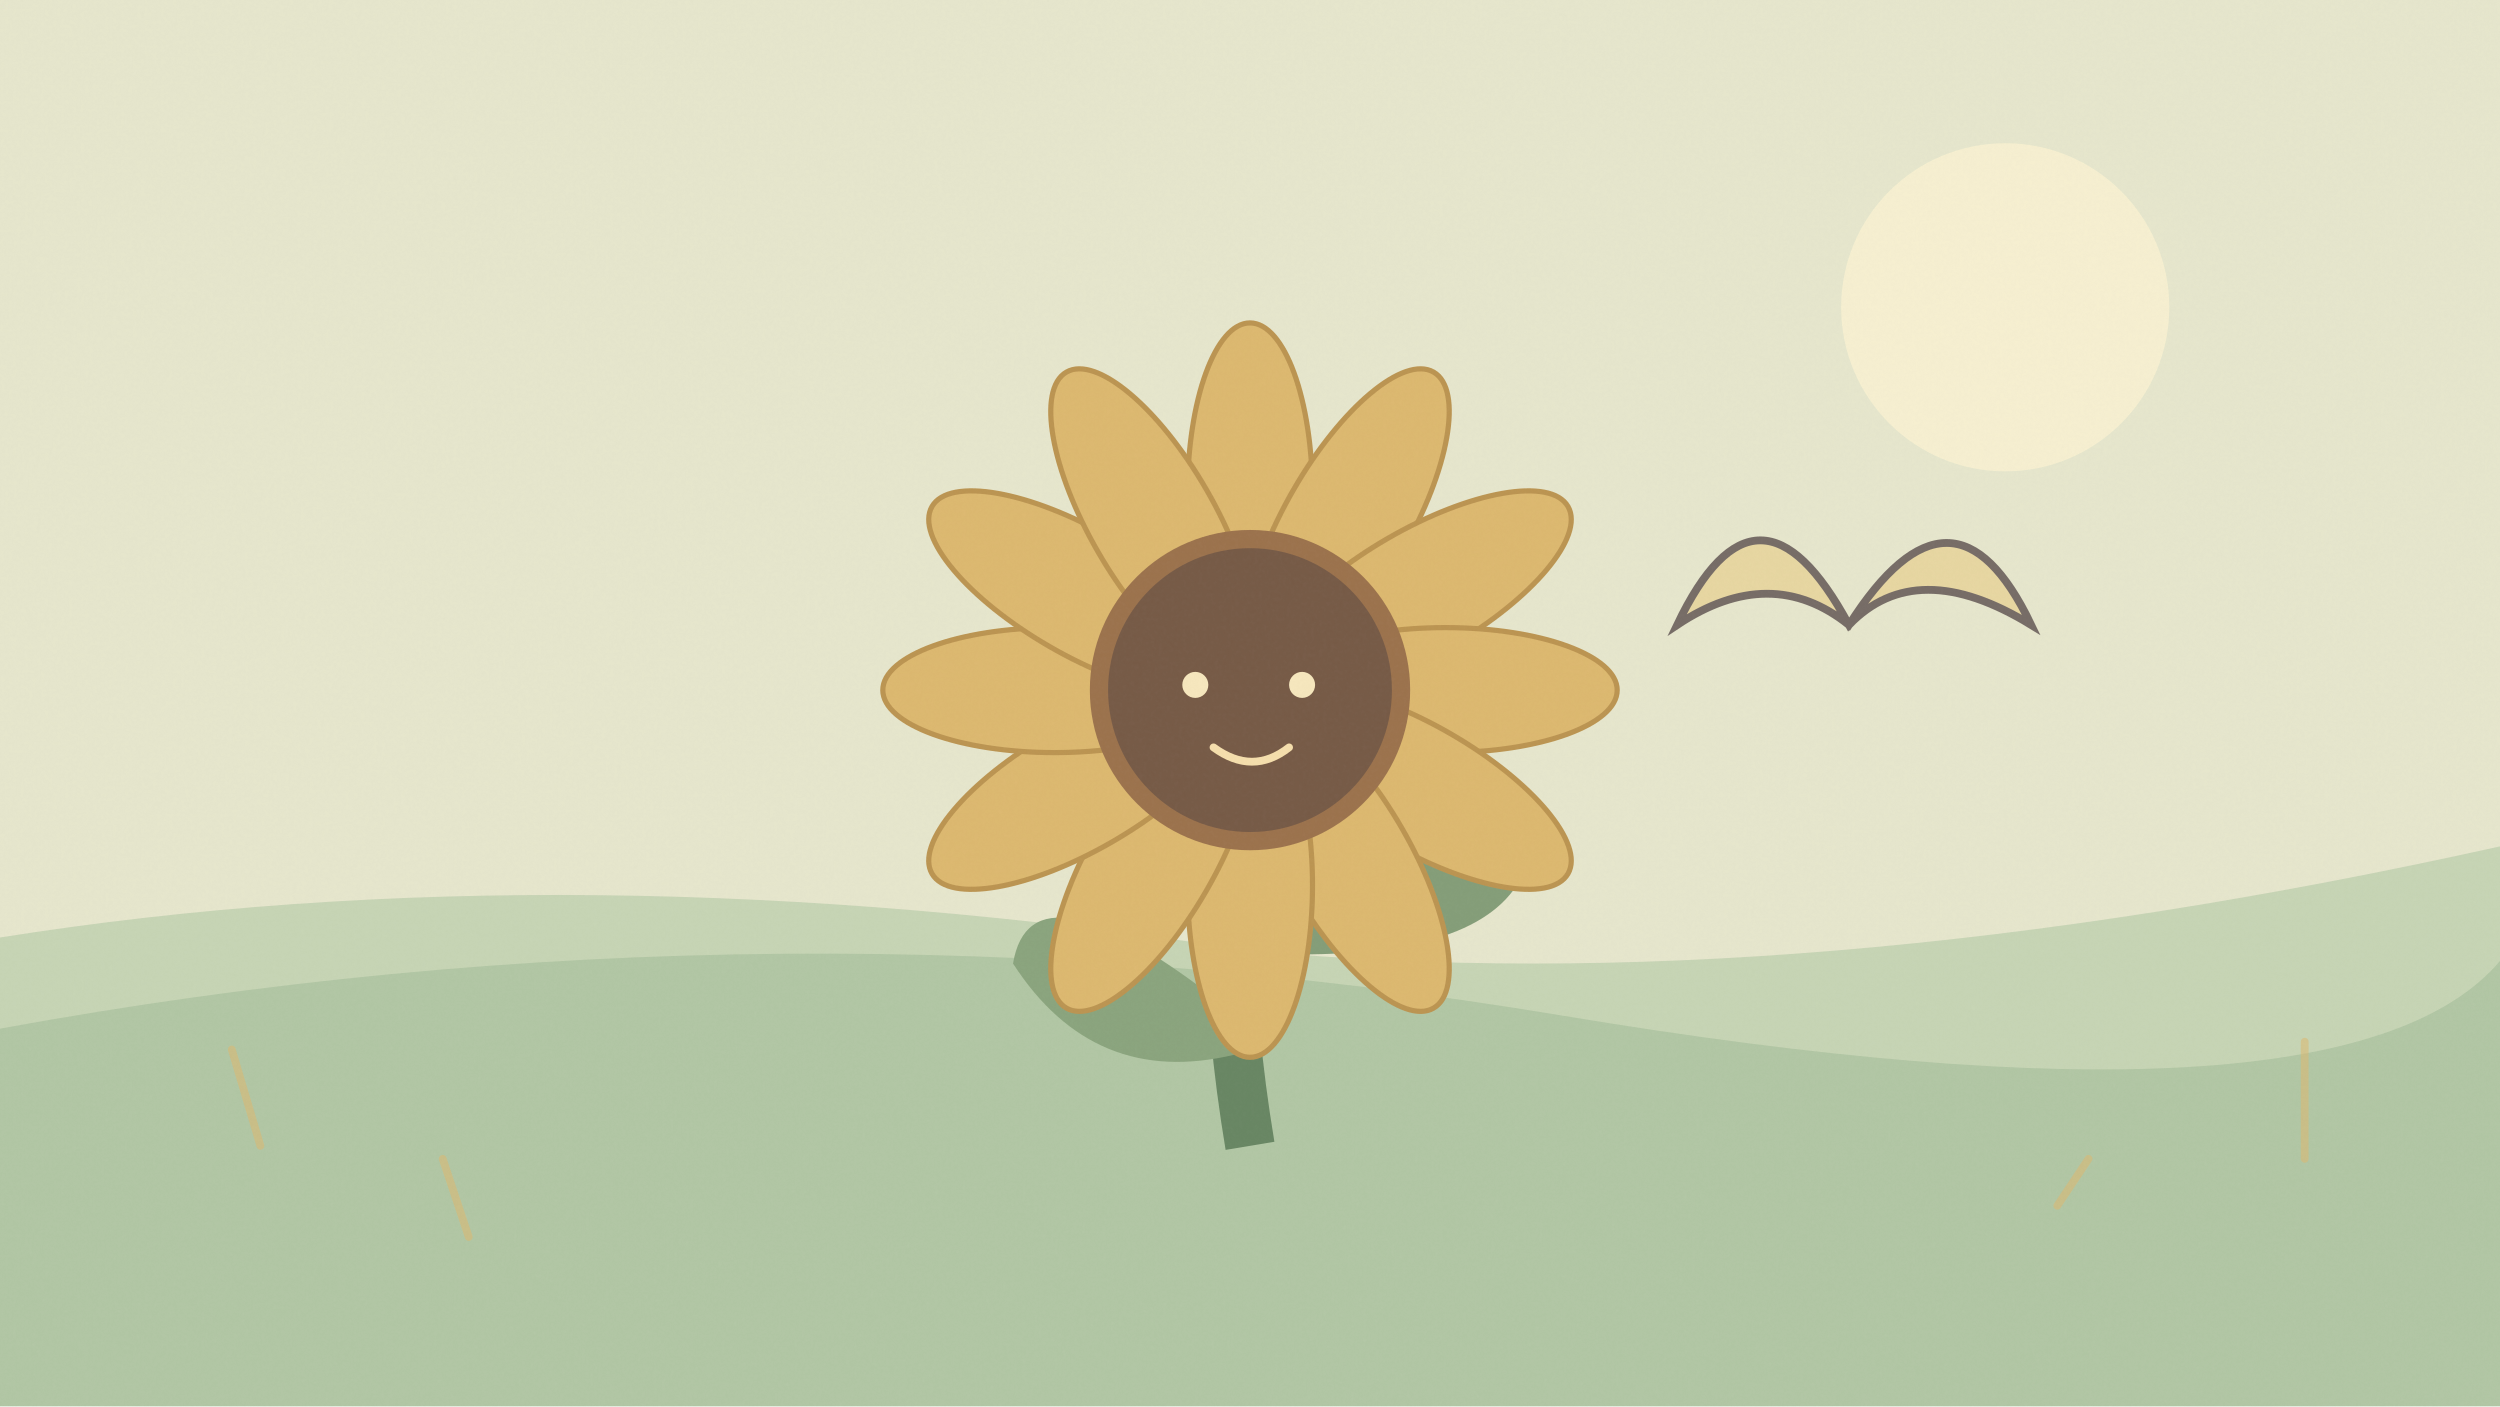
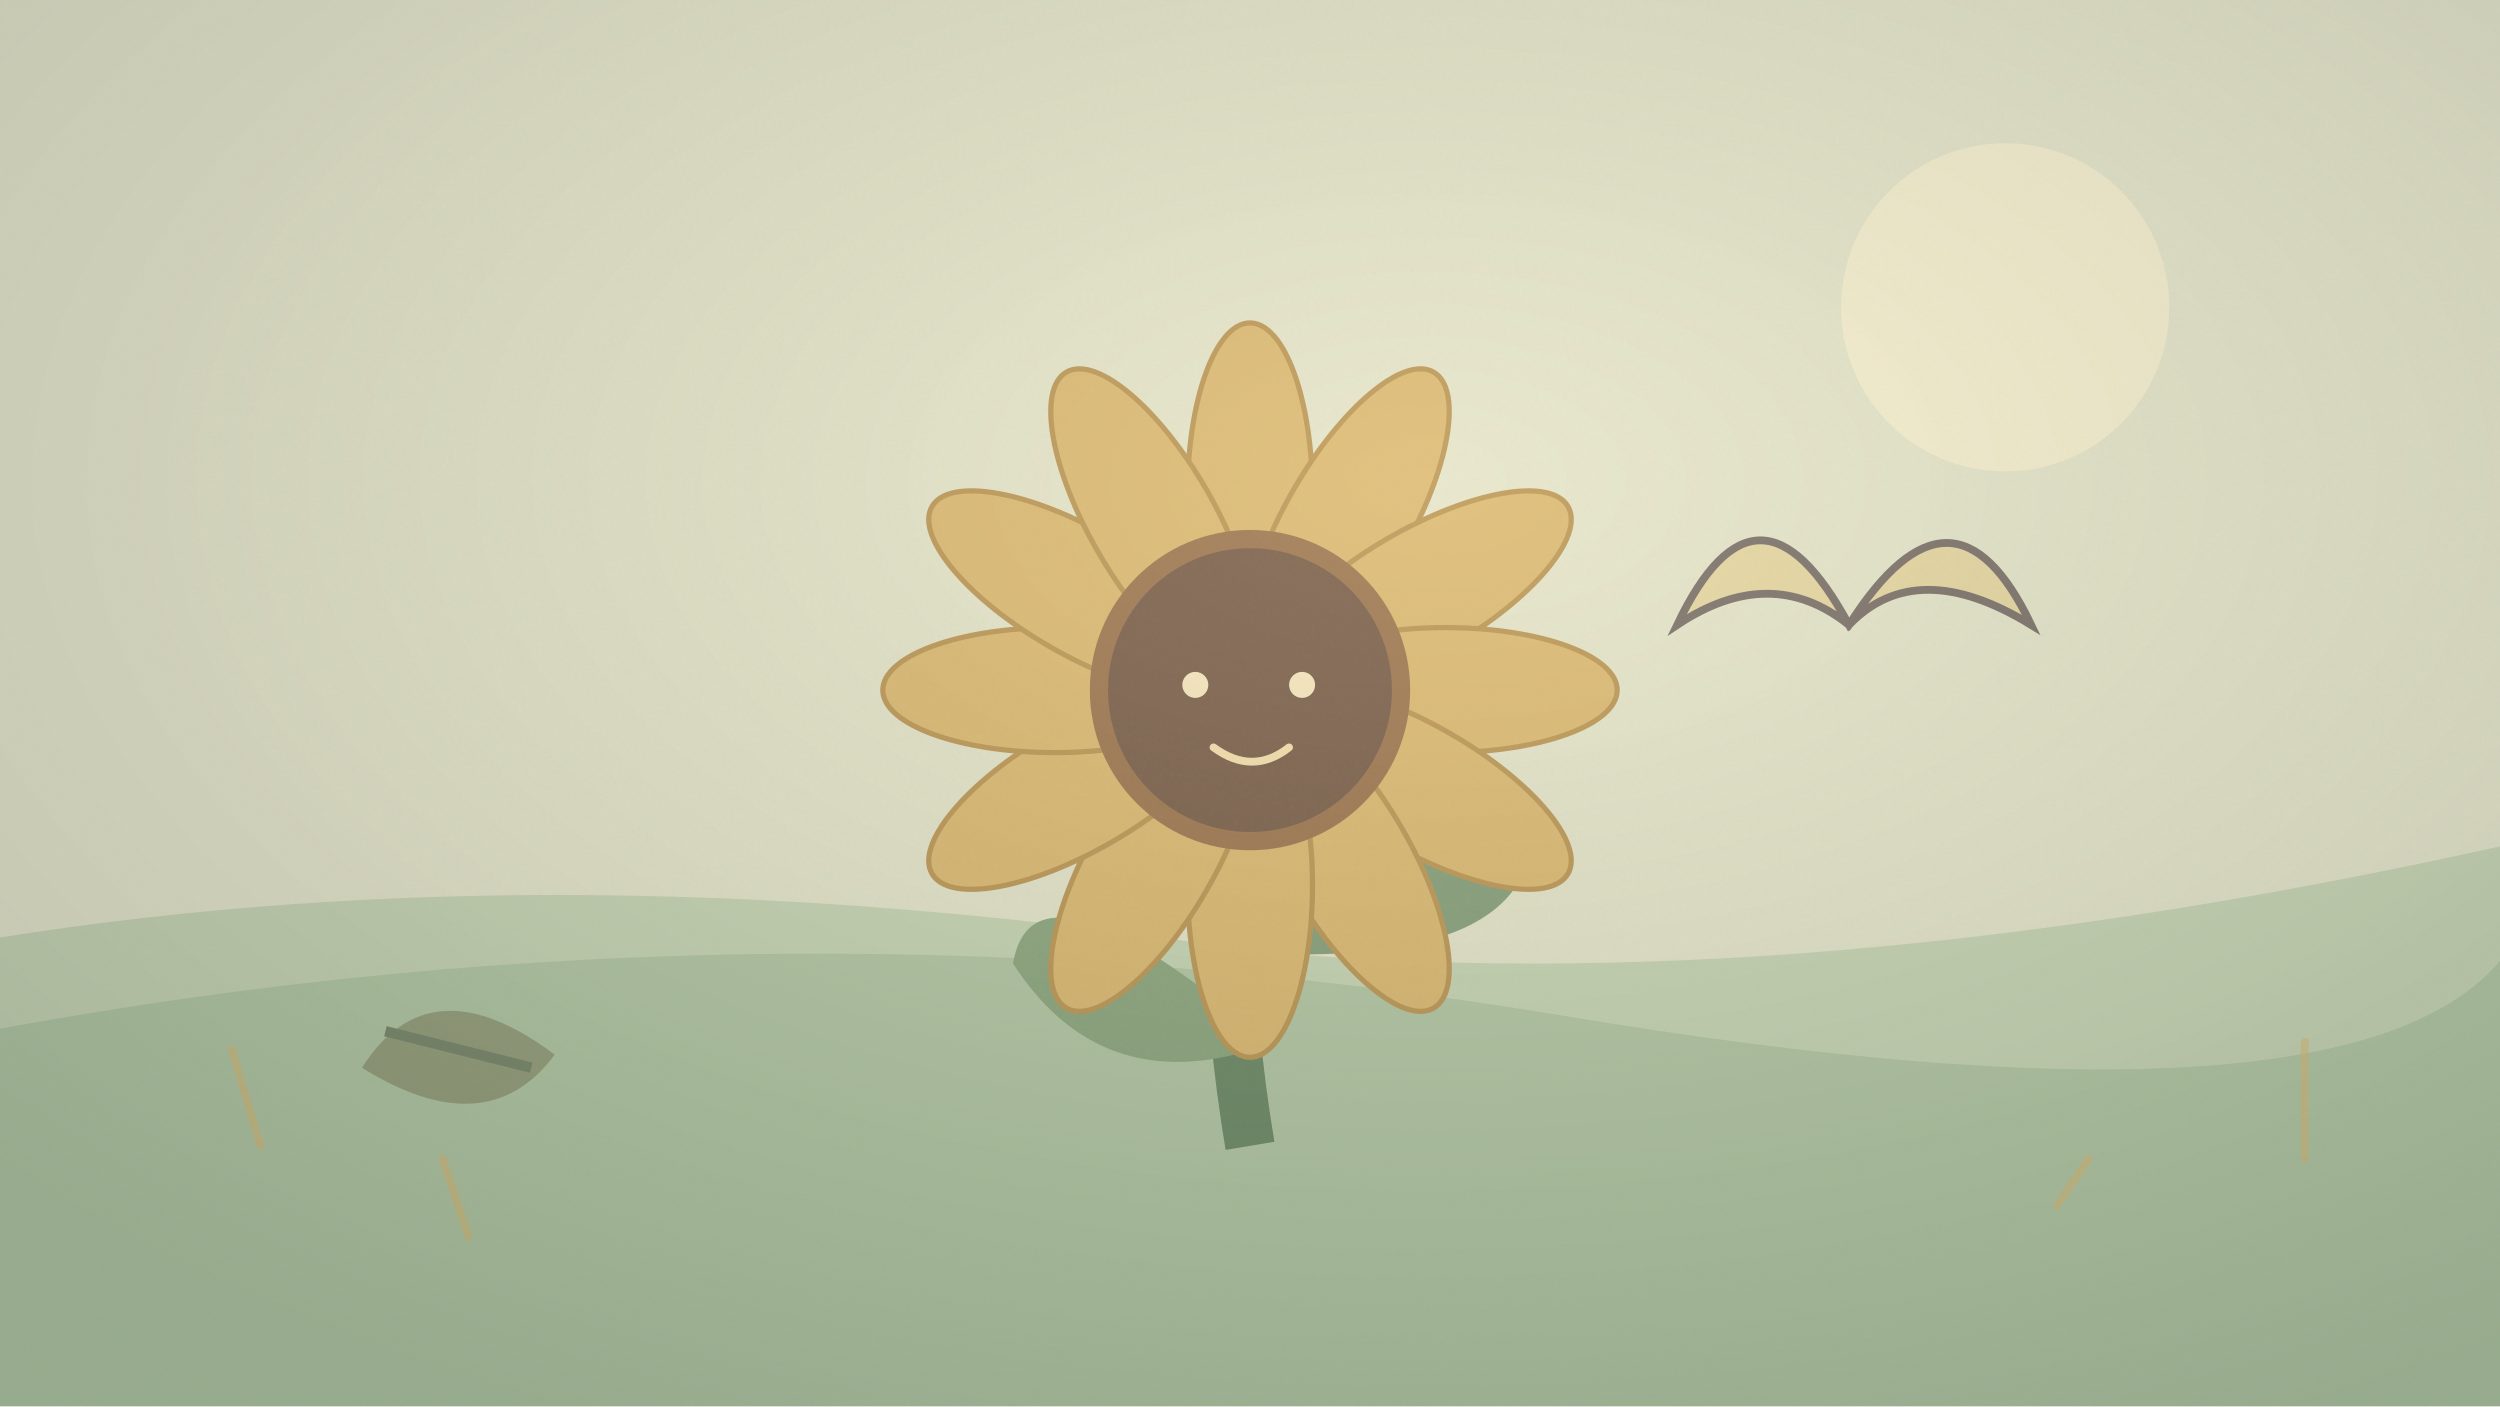
<svg xmlns="http://www.w3.org/2000/svg" viewBox="0 0 960 540" role="img" aria-label="A Gentle No">
  <defs>
    <filter id="grain">
      <feTurbulence type="fractalNoise" baseFrequency=".65" numOctaves="2" seed="21" stitchTiles="stitch" />
      <feColorMatrix type="saturate" values="0" />
      <feComponentTransfer>
        <feFuncA type="linear" slope=".045" />
      </feComponentTransfer>
    </filter>
+     <radialGradient id="v19glow" cx="57%" cy="34%" r="75%">
+       <stop stop-color="#fff9dc" stop-opacity=".16" />
+       <stop offset="1" stop-color="#1a251d" stop-opacity=".17" />
+     </radialGradient>
  </defs>
  <rect width="960" height="540" fill="#e6e6cc" />
  <path d="M0 360 Q220 325 480 365 Q690 385 960 325 V540 H0Z" fill="#acc4a1" opacity=".55" />
  <path d="M0 395 Q300 340 600 390 T960 369V540H0Z" fill="#84a781" opacity=".32" />
  <circle cx="770" cy="118" r="63" fill="#fff5d2" opacity=".65" />
  <path d="M710 240q-35 -65 -66 0q36 -24 66 0q40 -63 70 0q-44 -27 -70 0Z" fill="#e7d6a1" stroke="#766c66" stroke-width="3" />
  <path d="M100 440l-11 -37" stroke="#dcb86f" stroke-width="3" opacity=".55" stroke-linecap="round" />
  <path d="M180 475l-10 -30" stroke="#dcb86f" stroke-width="3" opacity=".55" stroke-linecap="round" />
  <path d="M790 463l12 -18" stroke="#dcb86f" stroke-width="3" opacity=".55" stroke-linecap="round" />
  <path d="M885 445l0 -45" stroke="#dcb86f" stroke-width="3" opacity=".55" stroke-linecap="round" />
  <path d="M480 440Q465 350 480 287" stroke="#688663" stroke-width="19" fill="none" />
  <path d="M470 386Q396 328 389 370Q420 418 474 405" fill="#8aa47d" />
  <path d="M486 344Q548 299 581 342Q560 370 480 366" fill="#849d78" />
  <ellipse cx="480" cy="190" rx="24" ry="66" fill="#dcb86f" transform="rotate(0 480 265)" stroke="#bb9451" stroke-width="2" />
  <ellipse cx="480" cy="190" rx="24" ry="66" fill="#dcb86f" transform="rotate(30 480 265)" stroke="#bb9451" stroke-width="2" />
  <ellipse cx="480" cy="190" rx="24" ry="66" fill="#dcb86f" transform="rotate(60 480 265)" stroke="#bb9451" stroke-width="2" />
  <ellipse cx="480" cy="190" rx="24" ry="66" fill="#dcb86f" transform="rotate(90 480 265)" stroke="#bb9451" stroke-width="2" />
  <ellipse cx="480" cy="190" rx="24" ry="66" fill="#dcb86f" transform="rotate(120 480 265)" stroke="#bb9451" stroke-width="2" />
  <ellipse cx="480" cy="190" rx="24" ry="66" fill="#dcb86f" transform="rotate(150 480 265)" stroke="#bb9451" stroke-width="2" />
  <ellipse cx="480" cy="190" rx="24" ry="66" fill="#dcb86f" transform="rotate(180 480 265)" stroke="#bb9451" stroke-width="2" />
  <ellipse cx="480" cy="190" rx="24" ry="66" fill="#dcb86f" transform="rotate(210 480 265)" stroke="#bb9451" stroke-width="2" />
  <ellipse cx="480" cy="190" rx="24" ry="66" fill="#dcb86f" transform="rotate(240 480 265)" stroke="#bb9451" stroke-width="2" />
  <ellipse cx="480" cy="190" rx="24" ry="66" fill="#dcb86f" transform="rotate(270 480 265)" stroke="#bb9451" stroke-width="2" />
  <ellipse cx="480" cy="190" rx="24" ry="66" fill="#dcb86f" transform="rotate(300 480 265)" stroke="#bb9451" stroke-width="2" />
  <ellipse cx="480" cy="190" rx="24" ry="66" fill="#dcb86f" transform="rotate(330 480 265)" stroke="#bb9451" stroke-width="2" />
  <circle cx="480" cy="265" r="58" fill="#765a46" stroke="#9b724c" stroke-width="7" />
  <circle cx="459" cy="263" r="5" fill="#f6e7bd" />
  <circle cx="500" cy="263" r="5" fill="#f6e7bd" />
  <path d="M466 287q15 11 29 0" fill="none" stroke="#f5deac" stroke-width="3" stroke-linecap="round" />
  <rect width="960" height="540" filter="url(#grain)" opacity=".6" />
+   <g opacity=".85">
+     <path d="M139 410q26 -41 74 -5q-26 35 -74 5" fill="#8f9574" />
+     <path d="M148 396l56 14" stroke="#6d7b60" stroke-width="4" />
+   </g>
+   <rect width="960" height="540" fill="url(#v19glow)" pointer-events="none" />
</svg>
